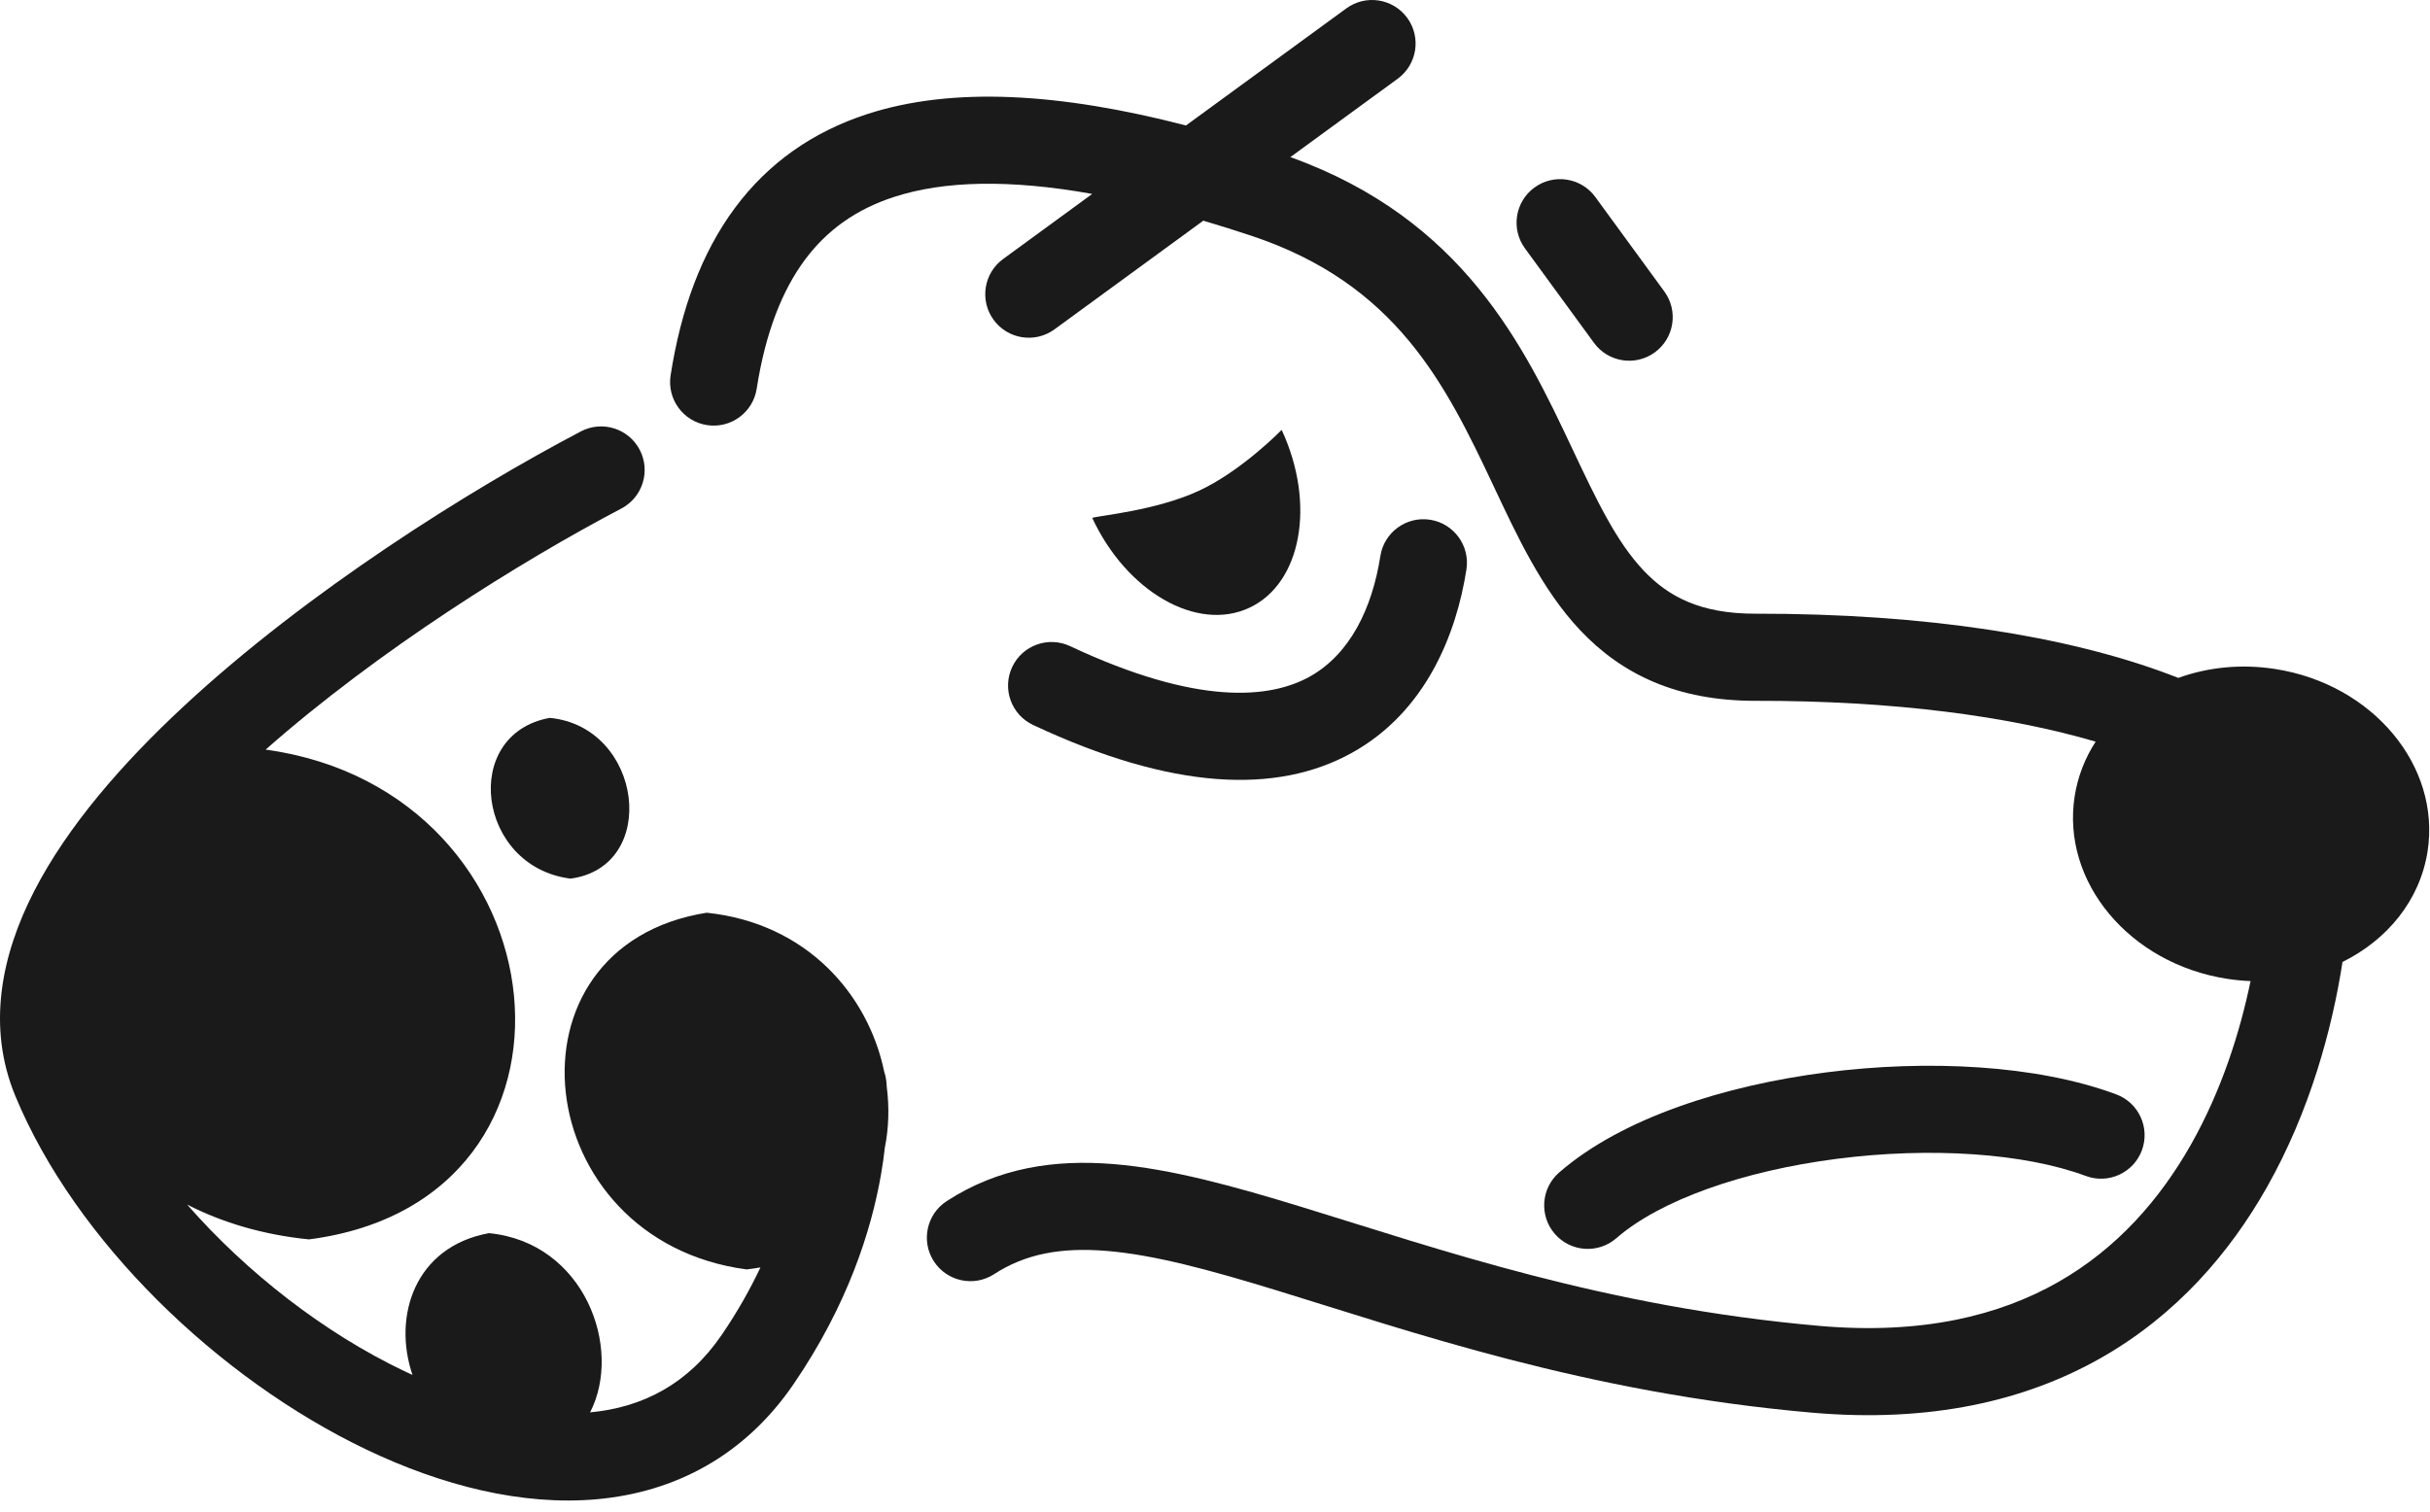
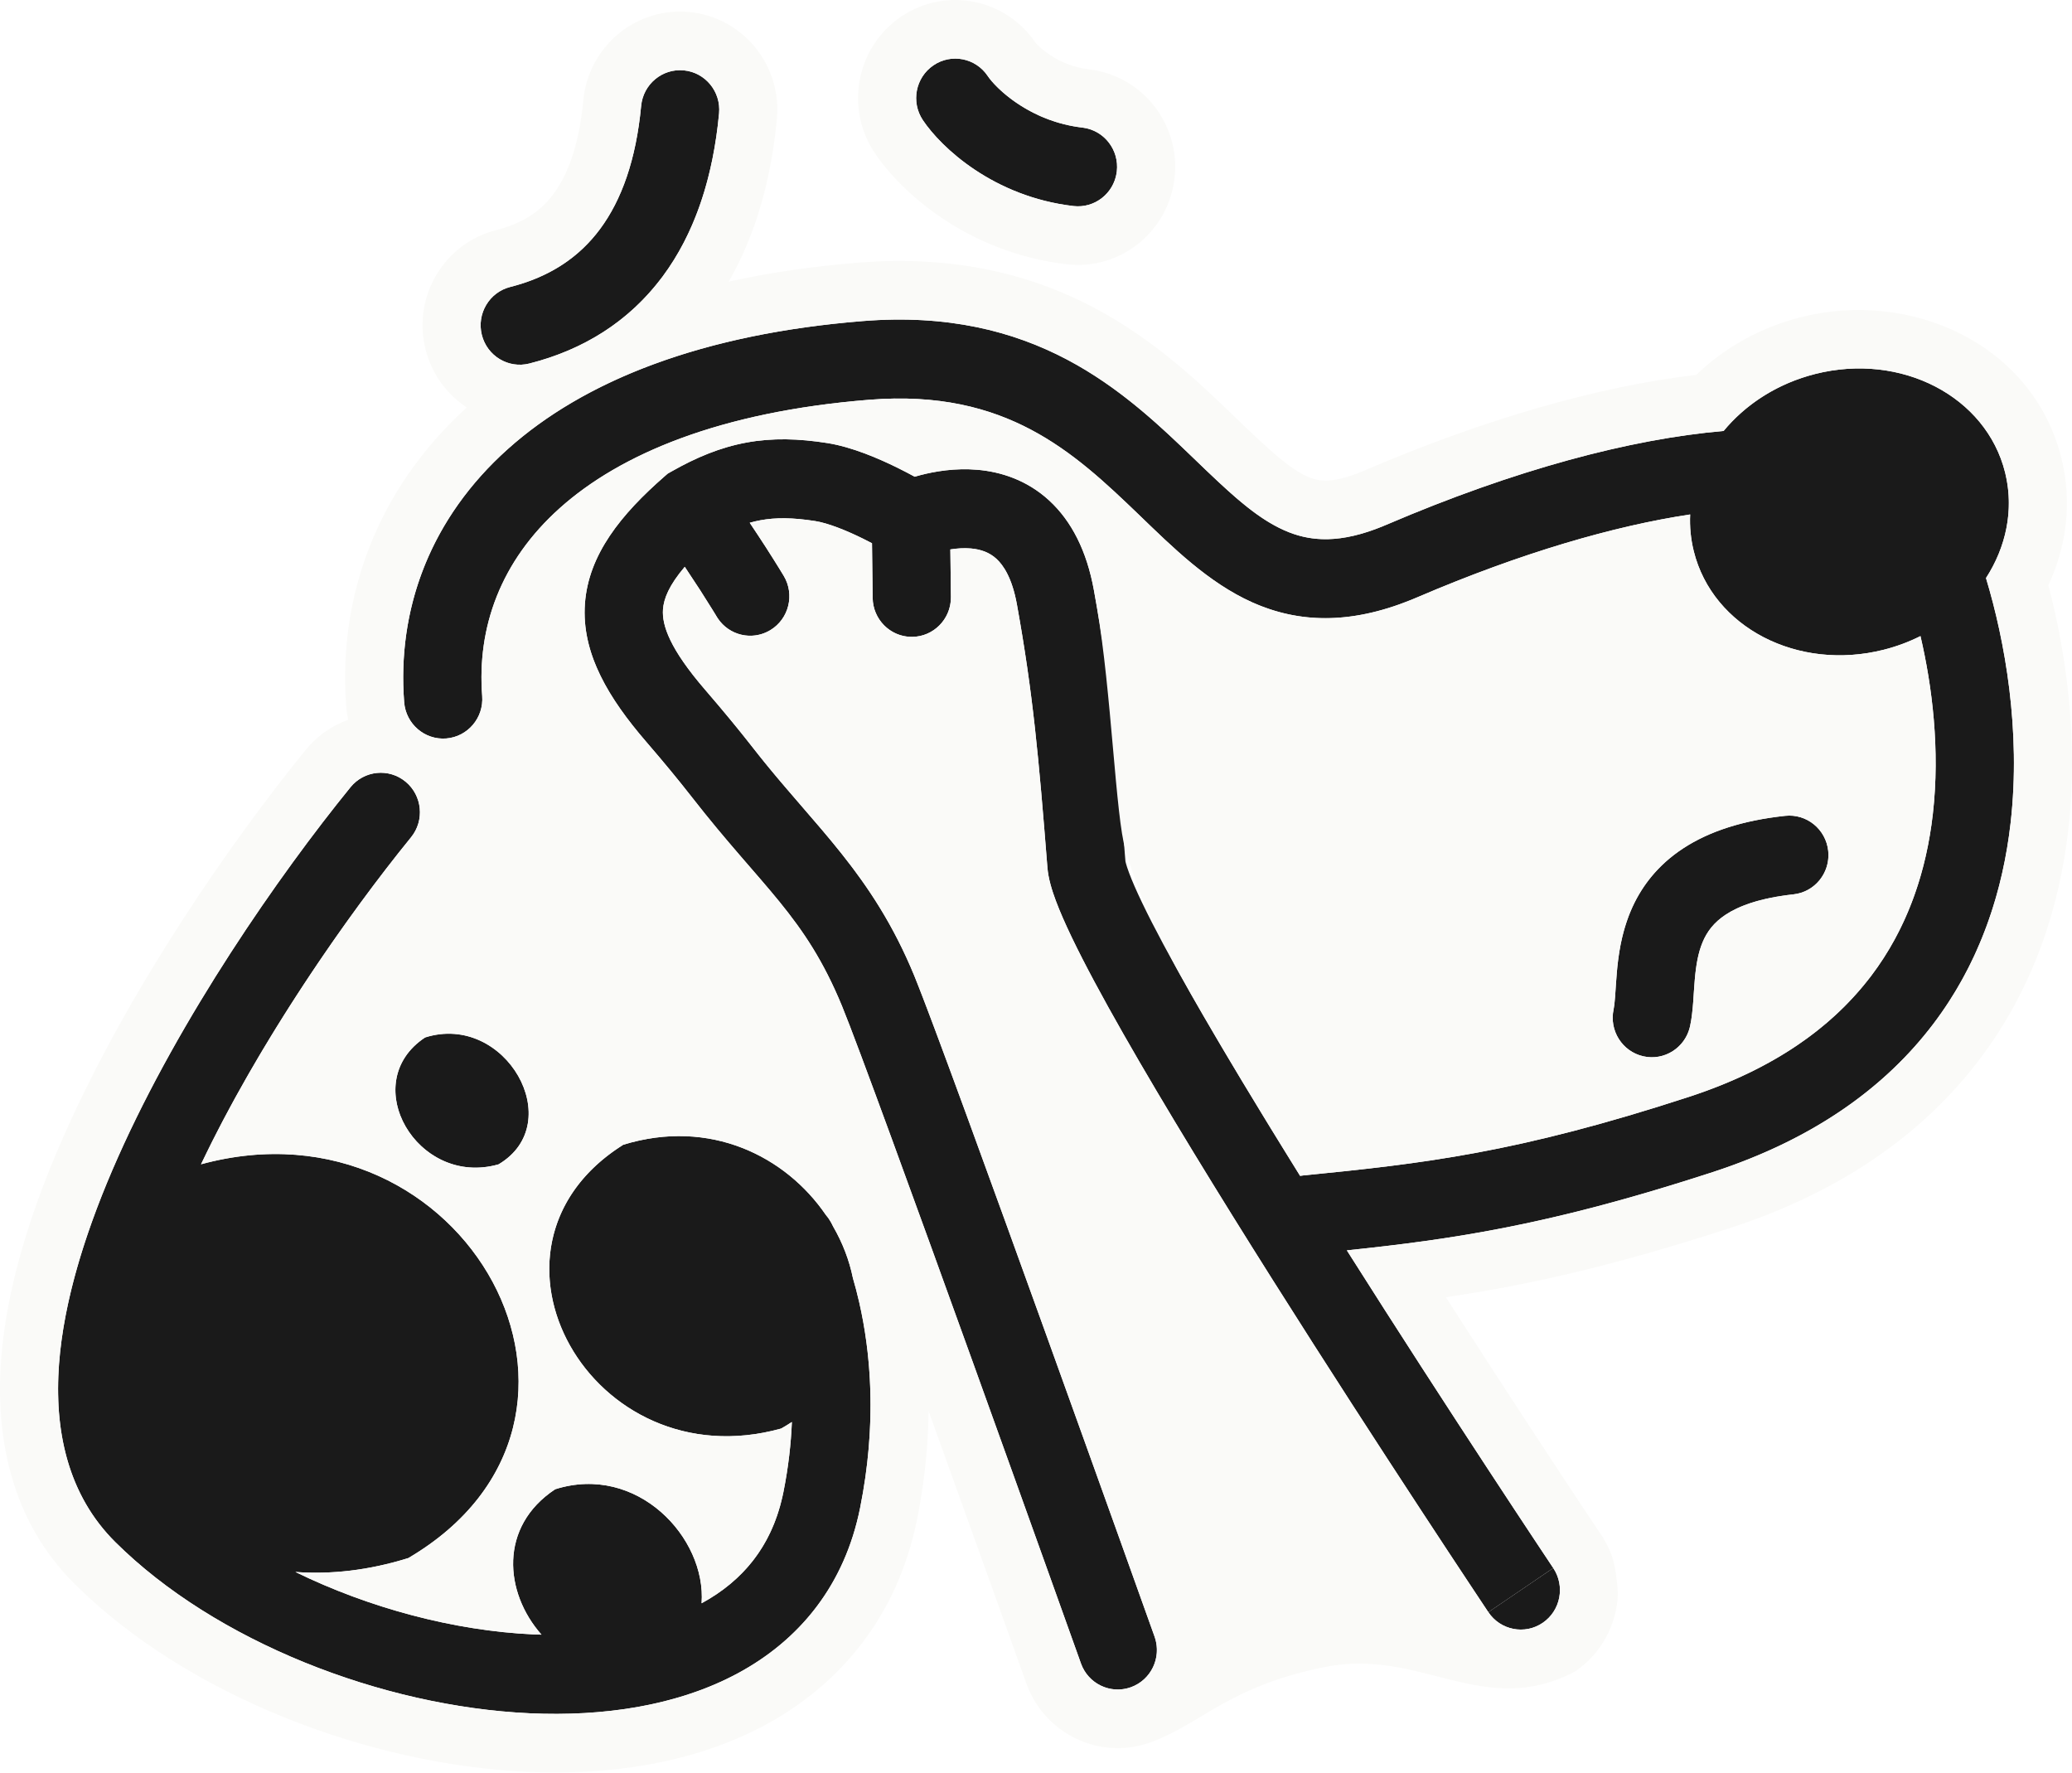
- <svg xmlns="http://www.w3.org/2000/svg" width="188" height="117" viewBox="0 0 188 117" fill="none">
-   <path d="M44.939 33.386C46.587 32.521 48.623 33.155 49.489 34.803C50.354 36.451 49.719 38.488 48.072 39.353C40.306 43.431 29.307 50.289 20.551 58.011C43.928 61.222 47.292 92.908 23.902 95.914C20.326 95.557 17.178 94.602 14.479 93.22C19.104 98.5 25.081 103.15 31.274 106.107C31.487 106.209 31.701 106.305 31.913 106.403C30.358 101.846 32.111 96.474 37.83 95.432C45.197 96.143 48.215 104.313 45.654 109.302C49.731 108.916 53.234 107.109 55.83 103.313C57.064 101.508 58.047 99.751 58.834 98.082C58.488 98.145 58.132 98.198 57.767 98.239C40.889 96.006 38.36 73.217 54.676 70.634C62.463 71.45 67.181 77.009 68.408 82.936C68.483 83.154 68.536 83.383 68.565 83.621L68.535 83.624V83.627C68.56 83.625 68.565 83.624 68.565 83.624V83.628C68.565 83.63 68.565 83.633 68.566 83.635C68.566 83.64 68.568 83.646 68.569 83.653C68.57 83.665 68.571 83.681 68.573 83.699C68.576 83.734 68.581 83.78 68.586 83.834C68.593 83.912 68.599 84.009 68.607 84.124C68.808 85.707 68.762 87.294 68.458 88.806C68.385 89.464 68.287 90.174 68.154 90.931C67.405 95.212 65.594 100.974 61.394 107.117C57.562 112.72 52.146 115.482 46.194 116.022C40.371 116.55 34.164 114.956 28.369 112.19C16.844 106.687 5.819 95.994 1.193 84.833C-1.023 79.488 0.071 73.96 2.653 68.945C5.222 63.953 9.439 59.093 14.218 54.653C23.796 45.754 36.325 37.909 44.939 33.386Z" fill="#1A1A1A" />
-   <path d="M104.161 0.649C105.664 -0.449 107.774 -0.121 108.871 1.382C109.969 2.885 109.64 4.993 108.138 6.091L99.831 12.158C113.255 16.978 117.95 26.898 121.622 34.683C123.555 38.78 125.053 41.921 127.158 44.151C129.046 46.149 131.524 47.501 135.811 47.493C149.022 47.472 159.993 49.24 167.849 52.201C168.077 52.286 168.302 52.374 168.526 52.462C170.799 51.64 173.376 51.36 176.028 51.773C183.567 52.948 188.843 59.267 187.812 65.887C187.222 69.673 184.695 72.734 181.231 74.445C180.43 79.626 178.711 85.991 175.383 91.875C172.517 96.942 168.4 101.754 162.561 105.078C156.698 108.416 149.323 110.124 140.178 109.323C122.652 107.787 109.122 103.032 98.759 99.857C93.506 98.247 89.256 97.104 85.605 96.805C82.054 96.515 79.31 97.046 76.912 98.604C75.352 99.617 73.266 99.174 72.252 97.615C71.238 96.054 71.682 93.966 73.242 92.953C77.235 90.359 81.588 89.714 86.154 90.087C90.62 90.453 95.509 91.813 100.733 93.413C111.324 96.659 124.101 101.148 140.767 102.609C148.717 103.305 154.694 101.802 159.227 99.222C163.783 96.628 167.108 92.816 169.516 88.558C171.877 84.382 173.3 79.876 174.117 75.924C173.515 75.901 172.905 75.843 172.292 75.747C164.752 74.573 159.477 68.254 160.508 61.633C160.749 60.086 161.313 58.659 162.133 57.396C155.494 55.445 146.59 54.217 135.822 54.235C129.747 54.245 125.469 52.178 122.258 48.778C119.266 45.608 117.323 41.369 115.526 37.558C111.82 29.701 108.021 21.965 96.789 18.237C95.522 17.816 94.291 17.43 93.095 17.078L81.582 25.488C80.079 26.585 77.971 26.257 76.873 24.754C75.776 23.251 76.105 21.142 77.608 20.044L84.502 15.007C78.095 13.861 73.025 13.987 69.169 15.241C66.24 16.193 63.977 17.805 62.262 20.12C60.518 22.476 59.222 25.723 58.542 30.086C58.256 31.925 56.532 33.184 54.693 32.898C52.854 32.611 51.596 30.888 51.882 29.049C52.679 23.933 54.281 19.571 56.845 16.109C59.438 12.607 62.895 10.194 67.085 8.831C73.701 6.681 82.022 7.187 91.753 9.711L104.161 0.649Z" fill="#1A1A1A" />
-   <path d="M141.266 82.993C149.1 81.988 157.557 82.398 163.724 84.69C165.468 85.338 166.357 87.278 165.709 89.022C165.061 90.766 163.121 91.655 161.376 91.007C156.595 89.23 149.338 88.752 142.124 89.678C134.85 90.612 128.449 92.867 125.049 95.824C123.645 97.045 121.515 96.896 120.294 95.492C119.073 94.087 119.221 91.959 120.625 90.738C125.511 86.489 133.492 83.992 141.266 82.993Z" fill="#1A1A1A" />
-   <path d="M42.531 55.555C49.744 56.252 51.054 67.079 44.138 67.995C36.916 67.088 35.599 56.818 42.531 55.555Z" fill="#1A1A1A" />
-   <path d="M106.793 43.033C107.08 41.194 108.802 39.936 110.641 40.222C112.48 40.508 113.739 42.232 113.452 44.071C112.679 49.034 110.341 55.065 104.599 58.256C98.79 61.484 90.686 61.155 79.926 56.104C78.241 55.313 77.517 53.306 78.308 51.621C79.099 49.937 81.105 49.213 82.789 50.003C92.687 54.65 98.266 54.064 101.324 52.365C104.45 50.628 106.166 47.06 106.793 43.033Z" fill="#1A1A1A" />
-   <path d="M99.158 33.269C101.818 38.995 100.693 45.161 96.646 47.04C92.598 48.92 87.161 45.802 84.502 40.077C85.041 39.898 89.4 39.52 92.718 37.997C96.033 36.476 99.153 33.274 99.158 33.269Z" fill="#1A1A1A" />
-   <path d="M118.714 14.512C120.217 13.415 122.325 13.743 123.423 15.245L128.764 22.558C129.861 24.061 129.533 26.169 128.03 27.267C126.528 28.365 124.418 28.037 123.321 26.534L117.98 19.221C116.882 17.718 117.211 15.61 118.714 14.512Z" fill="#1A1A1A" />
+ <svg xmlns="http://www.w3.org/2000/svg" width="159" height="136" viewBox="0 0 159 136" fill="none">
+   <path d="M26.898 60.4C27.951 59.107 29.843 58.919 31.126 59.98C32.408 61.042 32.595 62.951 31.543 64.244C26.583 70.341 19.934 79.872 15.426 89.334C35.731 83.806 49.494 108.867 31.336 119.548C28.278 120.503 25.365 120.815 22.671 120.616C28.299 123.368 34.819 125.125 40.928 125.405C41.137 125.415 41.345 125.419 41.553 125.425C38.694 122.197 38.269 117.135 42.602 114.269C48.897 112.279 54.211 117.989 53.839 123.017C57.053 121.269 59.302 118.545 60.116 114.491C60.502 112.565 60.699 110.765 60.766 109.108C60.504 109.281 60.23 109.45 59.945 109.611C45.315 113.673 35.328 95.687 47.825 87.835C54.506 85.782 60.313 88.739 63.376 93.223C63.509 93.375 63.629 93.543 63.733 93.725L63.711 93.737C63.712 93.738 63.713 93.739 63.713 93.739C63.732 93.729 63.734 93.728 63.735 93.728L63.739 93.737C63.742 93.741 63.744 93.745 63.747 93.75C63.753 93.76 63.76 93.773 63.767 93.787C63.782 93.815 63.803 93.851 63.825 93.894C63.856 93.951 63.891 94.022 63.932 94.106C64.656 95.355 65.173 96.696 65.45 98.065C65.617 98.633 65.781 99.252 65.934 99.922C66.806 103.729 67.32 109.136 66.004 115.693C64.804 121.675 61.317 125.858 56.618 128.39C52.021 130.867 46.372 131.721 40.654 131.459C29.282 130.938 16.52 125.945 8.848 118.323C5.173 114.673 4.152 109.712 4.53 104.655C4.907 99.621 6.681 94.119 9.063 88.769C13.836 78.046 21.398 67.162 26.898 60.4Z" fill="#1A1A1A" />
+   <path d="M66.205 24.635C72.703 24.112 77.745 25.405 81.89 27.594C85.953 29.74 89.036 32.696 91.611 35.176C94.321 37.786 96.308 39.685 98.528 40.678C100.47 41.547 102.809 41.797 106.396 40.26C116.261 36.033 125.116 33.682 132.265 33.068C133.956 31.02 136.389 29.429 139.293 28.695C145.89 27.027 152.415 30.412 153.867 36.256C154.567 39.073 153.956 41.945 152.4 44.354C153.849 49.151 155.1 56.038 154.288 63.154C153.695 68.353 151.986 73.779 148.347 78.577C144.693 83.394 139.231 87.391 131.445 89.93C119.064 93.967 111.632 95.075 103.354 95.939C107.276 102.135 111.141 108.087 114.073 112.561C115.612 114.909 116.893 116.849 117.788 118.201C118.236 118.877 118.588 119.406 118.828 119.766C118.947 119.945 119.039 120.083 119.1 120.176C119.131 120.222 119.155 120.256 119.171 120.279C119.178 120.291 119.183 120.3 119.187 120.306C119.189 120.308 119.191 120.31 119.192 120.312L119.192 120.314L116.703 122.008C114.356 123.604 114.22 123.695 114.212 123.7L114.21 123.699C114.209 123.698 114.207 123.694 114.205 123.691C114.201 123.685 114.195 123.676 114.188 123.664C114.172 123.64 114.147 123.604 114.116 123.558C114.054 123.464 113.961 123.325 113.84 123.143C113.599 122.781 113.245 122.248 112.795 121.568C111.894 120.209 110.607 118.26 109.062 115.902C105.972 111.187 101.844 104.829 97.698 98.26C93.555 91.699 89.376 84.899 86.193 79.312C84.604 76.523 83.24 73.996 82.249 71.931C81.754 70.901 81.332 69.945 81.019 69.106C80.729 68.328 80.444 67.424 80.376 66.572C79.705 58.054 79.266 53.197 78.037 46.386C77.667 44.336 76.989 43.36 76.465 42.879C75.94 42.397 75.288 42.152 74.499 42.083C73.974 42.037 73.434 42.076 72.928 42.157L72.972 45.801C72.991 47.475 71.662 48.847 70.004 48.867C68.345 48.886 66.985 47.547 66.965 45.874L66.915 41.682C66.699 41.569 66.467 41.449 66.222 41.329C64.906 40.682 63.524 40.132 62.556 39.981C60.809 39.708 59.52 39.705 58.358 39.918C58.087 39.968 57.812 40.032 57.532 40.111C57.997 40.804 58.416 41.44 58.773 41.994C59.195 42.651 59.534 43.194 59.769 43.574C59.887 43.764 59.978 43.915 60.041 44.018C60.072 44.07 60.097 44.111 60.114 44.139C60.122 44.152 60.129 44.163 60.133 44.171C60.135 44.175 60.138 44.178 60.139 44.18L60.142 44.184C60.999 45.616 60.543 47.479 59.123 48.344C57.748 49.182 55.972 48.777 55.083 47.449L54.999 47.318L54.996 47.312C54.993 47.307 54.988 47.299 54.981 47.288C54.968 47.266 54.948 47.231 54.92 47.185C54.865 47.094 54.78 46.957 54.671 46.78C54.453 46.427 54.133 45.915 53.733 45.292C53.391 44.761 52.989 44.152 52.547 43.491C51.341 44.907 50.934 45.94 50.876 46.76C50.79 47.982 51.399 49.781 54.107 52.922C55.496 54.533 56.712 56.006 57.786 57.383C62.426 63.34 66.879 66.915 70.155 74.853C71.382 77.826 76.014 90.569 80.295 102.442C82.446 108.407 84.523 114.191 86.061 118.483C86.83 120.629 87.464 122.403 87.906 123.64C88.127 124.259 88.301 124.743 88.419 125.072C88.478 125.237 88.523 125.364 88.554 125.449C88.569 125.491 88.58 125.524 88.588 125.546C88.591 125.556 88.595 125.564 88.597 125.569C88.597 125.572 88.599 125.575 88.599 125.576L88.6 125.577C89.162 127.151 88.353 128.888 86.792 129.455C85.232 130.023 83.51 129.207 82.948 127.633V127.63C82.947 127.629 82.947 127.627 82.946 127.625C82.944 127.619 82.94 127.61 82.936 127.599C82.929 127.578 82.917 127.546 82.902 127.504C82.872 127.419 82.828 127.293 82.769 127.129C82.651 126.799 82.478 126.315 82.256 125.697C81.814 124.461 81.18 122.688 80.411 120.544C78.874 116.254 76.799 110.474 74.65 104.514C70.332 92.539 65.767 79.989 64.609 77.183C61.75 70.256 58.545 68.166 53.062 61.127C52.065 59.848 50.915 58.455 49.574 56.9C46.674 53.536 44.618 50.113 44.885 46.33C45.152 42.547 47.668 39.453 51.011 36.538L51.238 36.341L51.499 36.192C53.431 35.093 55.276 34.325 57.283 33.956C59.289 33.588 61.286 33.65 63.477 33.993C65.387 34.292 67.447 35.191 68.851 35.881C69.353 36.127 69.807 36.369 70.191 36.577C70.328 36.537 70.473 36.496 70.625 36.457C71.716 36.173 73.293 35.895 75.019 36.046C76.775 36.2 78.782 36.812 80.509 38.397C82.235 39.983 83.403 42.285 83.947 45.301C85.233 52.43 85.69 57.544 86.364 66.092C86.362 66.06 86.394 66.309 86.642 66.972C86.866 67.574 87.202 68.348 87.654 69.288C88.556 71.167 89.841 73.554 91.401 76.291C93.758 80.429 96.691 85.277 99.766 90.223C99.846 90.209 99.927 90.197 100.009 90.189C109.249 89.276 116.425 88.459 129.597 84.164C136.366 81.957 140.751 78.619 143.576 74.895C146.416 71.151 147.822 66.831 148.321 62.461C148.884 57.522 148.272 52.656 147.372 48.807C146.494 49.247 145.55 49.602 144.549 49.855C137.952 51.523 131.428 48.138 129.976 42.295C129.742 41.354 129.655 40.408 129.699 39.474C123.873 40.354 116.761 42.401 108.745 45.837C103.831 47.942 99.746 47.852 96.093 46.218C92.719 44.709 89.94 41.946 87.462 39.559C84.848 37.041 82.321 34.663 79.104 32.963C75.968 31.307 72.058 30.242 66.684 30.675C55.224 31.598 47.577 34.851 42.957 38.986C38.407 43.06 36.596 48.15 37.002 53.406C37.13 55.074 35.894 56.532 34.24 56.662C32.587 56.791 31.142 55.544 31.014 53.876C30.463 46.745 33 39.798 38.97 34.454C44.871 29.171 53.921 25.624 66.205 24.635Z" fill="#1A1A1A" />
+   <path d="M119.193 120.314C120.12 121.702 119.757 123.585 118.381 124.52C117.006 125.455 115.139 125.087 114.212 123.7L116.703 122.008L119.193 120.314Z" fill="#1A1A1A" />
+   <path d="M32.62 79.603C38.784 77.653 43.618 86.16 38.258 89.34C32.015 91.118 27.369 83.076 32.62 79.603Z" fill="#1A1A1A" />
+   <path d="M136.986 62.598C138.636 62.42 140.116 63.624 140.293 65.288C140.469 66.952 139.276 68.444 137.627 68.623C135.012 68.906 133.418 69.531 132.438 70.173C131.5 70.787 130.987 71.505 130.661 72.276C130.31 73.107 130.148 74.065 130.052 75.186C129.999 75.801 129.981 76.232 129.932 76.884C129.891 77.437 129.83 78.107 129.69 78.747C129.331 80.381 127.727 81.412 126.108 81.05C124.488 80.688 123.467 79.07 123.826 77.436C123.867 77.25 123.903 76.949 123.941 76.432C123.972 76.014 124.014 75.274 124.067 74.664C124.181 73.333 124.409 71.616 125.136 69.899C125.887 68.122 127.14 66.419 129.167 65.091C131.154 63.79 133.726 62.95 136.986 62.598Z" fill="#1A1A1A" />
+   <path d="M49.199 8.129C49.355 6.463 50.821 5.24 52.472 5.398C54.123 5.555 55.336 7.033 55.18 8.699C54.719 13.613 53.334 17.867 50.856 21.205C48.349 24.581 44.871 26.819 40.618 27.894C39.008 28.301 37.377 27.314 36.973 25.691C36.57 24.068 37.548 22.424 39.157 22.017C42.187 21.251 44.436 19.743 46.047 17.572C47.688 15.362 48.811 12.266 49.199 8.129Z" fill="#1A1A1A" />
+   <path d="M71.629 5.013C73.004 4.078 74.87 4.445 75.797 5.832C76.408 6.747 78.979 9.313 83.064 9.79C84.712 9.983 85.894 11.487 85.703 13.149C85.513 14.811 84.021 16.003 82.373 15.81C76.242 15.094 72.224 11.323 70.817 9.218C69.89 7.83 70.253 5.948 71.629 5.013Z" fill="#1A1A1A" />
+   <path fill-rule="evenodd" clip-rule="evenodd" d="M44.807 7.322C45.377 3.383 48.916 0.544 52.89 0.922C56.863 1.301 59.814 4.758 59.642 8.736L59.616 9.122C59.192 13.645 58.044 17.912 55.92 21.609C59.015 20.926 62.327 20.438 65.85 20.155C73.18 19.564 79.064 21.027 83.957 23.611C88.646 26.088 92.14 29.471 94.688 31.925C97.582 34.713 98.974 35.961 100.334 36.569L100.509 36.643C100.914 36.804 101.303 36.884 101.772 36.876C102.347 36.867 103.258 36.721 104.653 36.123C114.074 32.085 122.774 29.632 130.163 28.765C132.326 26.685 135.083 25.125 138.209 24.335C146.648 22.201 156.011 26.396 158.189 35.163C159.036 38.572 158.561 41.962 157.186 44.905C158.513 49.95 159.515 56.66 158.715 63.668C158.051 69.483 156.119 75.73 151.886 81.309C147.616 86.937 141.355 91.422 132.816 94.207C123.66 97.193 117.082 98.629 110.947 99.533C113.468 103.46 115.836 107.1 117.79 110.082C119.324 112.423 120.6 114.357 121.492 115.703C121.938 116.375 122.289 116.901 122.527 117.26C122.609 117.383 122.666 117.469 122.713 117.539L122.866 117.768C122.874 117.78 122.881 117.792 122.889 117.802L123.044 118.032L123.079 118.104C123.296 118.464 123.451 118.765 123.629 119.216C124.087 120.372 124.153 122.358 124.153 122.358C124.045 124.652 122.904 126.867 120.872 128.248C113.84 131.954 109.061 126.414 101.659 127.908C94.257 129.401 92.178 132.276 88.303 133.685C84.458 135.082 80.218 133.098 78.788 129.246L78.787 129.241C78.784 129.234 78.778 129.218 78.771 129.199C78.766 129.186 78.76 129.17 78.753 129.152C78.757 129.163 78.761 129.174 78.764 129.182C78.761 129.174 78.757 129.165 78.754 129.157L78.491 128.419V128.415C78.38 128.107 78.239 127.712 78.064 127.223C77.622 125.988 76.988 124.216 76.22 122.072C74.874 118.317 73.114 113.42 71.256 108.261C71.231 110.614 71.009 113.172 70.502 115.908L70.371 116.586C68.887 123.982 64.495 129.242 58.717 132.356C53.191 135.333 46.672 136.235 40.452 135.95C28.167 135.387 14.3 130.049 5.72 121.526C0.78 116.619 -0.35 110.14 0.086 104.317C0.517 98.547 2.514 92.503 4.996 86.928C9.984 75.723 17.799 64.497 23.453 57.548L23.703 57.255C24.553 56.312 25.594 55.634 26.717 55.232C26.647 54.905 26.596 54.569 26.57 54.225C25.918 45.782 28.933 37.531 35.823 31.264C34.297 30.265 33.127 28.705 32.649 26.785C31.648 22.752 34.079 18.667 38.073 17.657L38.462 17.551C40.36 16.999 41.59 16.074 42.479 14.878C43.499 13.503 44.428 11.266 44.762 7.707L44.807 7.322ZM31.126 59.98C29.843 58.919 27.951 59.107 26.898 60.4C21.398 67.162 13.836 78.046 9.063 88.769L8.623 89.774C6.464 94.806 4.883 99.936 4.53 104.655L4.498 105.129C4.218 110.021 5.288 114.787 8.848 118.323C16.52 125.945 29.282 130.938 40.654 131.459C46.193 131.713 51.667 130.919 56.183 128.618L56.618 128.39C61.17 125.938 64.584 121.935 65.884 116.249L66.004 115.693C67.237 109.546 66.862 104.41 66.092 100.655L65.934 99.922C65.781 99.252 65.617 98.633 65.45 98.065C65.173 96.696 64.656 95.355 63.932 94.106C63.891 94.022 63.856 93.951 63.825 93.894C63.803 93.851 63.782 93.815 63.767 93.787C63.76 93.773 63.753 93.76 63.747 93.75C63.744 93.745 63.742 93.741 63.739 93.737L63.735 93.728C63.734 93.728 63.732 93.729 63.713 93.739L63.711 93.737L63.733 93.725C63.629 93.543 63.509 93.375 63.376 93.223C60.313 88.739 54.506 85.782 47.825 87.835L47.535 88.021C35.484 95.967 45.43 113.641 59.945 109.611C60.23 109.45 60.504 109.281 60.766 109.108C60.699 110.765 60.502 112.565 60.116 114.491L60.034 114.868C59.16 118.714 56.953 121.324 53.839 123.017C54.211 117.989 48.897 112.279 42.602 114.269C38.269 117.135 38.694 122.197 41.553 125.425C41.345 125.419 41.137 125.415 40.928 125.405C34.819 125.125 28.299 123.368 22.671 120.616C25.365 120.815 28.278 120.503 31.336 119.548C49.494 108.867 35.731 83.806 15.426 89.334C19.652 80.464 25.76 71.532 30.593 65.427L31.543 64.244C32.595 62.951 32.408 61.042 31.126 59.98ZM81.89 27.594C77.745 25.405 72.703 24.112 66.205 24.635L65.063 24.735C53.358 25.847 44.687 29.336 38.97 34.454L38.419 34.96C32.843 40.233 30.481 46.968 31.014 53.876C31.142 55.544 32.587 56.791 34.24 56.662C35.894 56.532 37.13 55.074 37.002 53.406C36.596 48.15 38.407 43.06 42.957 38.986C47.577 34.851 55.224 31.598 66.684 30.675C72.058 30.242 75.968 31.307 79.104 32.963C82.321 34.663 84.848 37.041 87.462 39.559C89.94 41.946 92.719 44.709 96.093 46.218C99.632 47.801 103.575 47.935 108.286 46.028L108.745 45.837C116.761 42.401 123.873 40.354 129.699 39.474C129.655 40.408 129.742 41.354 129.976 42.295C131.428 48.138 137.952 51.523 144.549 49.855C145.55 49.602 146.494 49.247 147.372 48.807C148.272 52.656 148.884 57.522 148.321 62.461L148.216 63.28C147.64 67.369 146.238 71.385 143.576 74.895L143.306 75.243C140.474 78.827 136.154 82.025 129.597 84.164C116.425 88.459 109.249 89.276 100.009 90.189C99.927 90.197 99.846 90.209 99.766 90.223L98.62 88.375C96.345 84.691 94.181 81.105 92.31 77.876L91.401 76.291C90.09 73.99 89.594 72.977 88.735 71.265C87.678 69.158 87.111 67.661 86.363 65.192C85.615 62.724 85.29 53.083 84.178 46.615L83.947 45.301C83.403 42.285 82.235 39.983 80.509 38.397C78.782 36.812 76.775 36.2 75.019 36.046C73.293 35.895 71.716 36.173 70.625 36.457L70.191 36.577L69.564 36.243L68.851 35.881C67.447 35.191 65.387 34.292 63.477 33.993C61.286 33.65 59.289 33.588 57.283 33.956C55.276 34.325 53.431 35.093 51.499 36.192L51.238 36.341L51.011 36.538C47.668 39.453 45.152 42.547 44.885 46.33L44.867 46.684C44.747 50.327 46.765 53.641 49.574 56.9C50.915 58.455 52.065 59.848 53.062 61.127C58.545 68.166 61.75 70.256 64.609 77.183C65.767 79.989 70.332 92.539 74.65 104.514C76.799 110.474 78.874 116.254 80.411 120.544C81.18 122.688 81.814 124.461 82.256 125.697C82.478 126.315 82.651 126.799 82.769 127.129C82.828 127.293 82.872 127.419 82.902 127.504C82.917 127.546 82.929 127.578 82.936 127.599C82.94 127.61 82.944 127.619 82.946 127.625L82.948 127.63V127.633C83.493 129.157 85.124 129.971 86.645 129.505L86.792 129.455C88.304 128.906 89.11 127.259 88.648 125.726L88.6 125.577L88.599 125.576C88.599 125.576 88.597 125.572 88.597 125.569L88.588 125.546L88.554 125.449L86.061 118.483C85.292 116.337 84.388 113.818 83.407 111.09L80.295 102.442C76.282 91.311 71.959 79.416 70.424 75.523L70.155 74.853C66.981 67.163 62.702 63.568 58.219 57.936L57.786 57.383C56.981 56.35 56.095 55.263 55.117 54.105L54.107 52.922C51.399 49.781 50.79 47.982 50.876 46.76C50.934 45.94 51.341 44.907 52.547 43.491C52.989 44.152 53.391 44.761 53.733 45.292C54.133 45.915 54.453 46.427 54.671 46.78C54.78 46.957 54.865 47.094 54.92 47.185C54.948 47.231 54.968 47.266 54.981 47.288C54.988 47.299 54.993 47.307 54.996 47.312L54.999 47.318L55.083 47.449C55.944 48.735 57.637 49.156 58.992 48.42L59.123 48.344C60.543 47.479 60.999 45.616 60.142 44.184L60.139 44.18C60.138 44.178 60.135 44.175 60.133 44.171C60.129 44.163 60.122 44.152 60.114 44.139C60.097 44.111 60.072 44.07 60.041 44.018C59.978 43.915 59.887 43.764 59.769 43.574C59.534 43.194 59.195 42.651 58.773 41.994C58.416 41.44 57.997 40.804 57.532 40.111C57.812 40.032 58.087 39.968 58.358 39.918C59.52 39.705 60.809 39.708 62.556 39.981C63.524 40.132 64.906 40.682 66.222 41.329C66.467 41.449 66.699 41.569 66.915 41.682L66.965 45.874C66.984 47.495 68.261 48.803 69.848 48.865L70.004 48.867C71.61 48.847 72.907 47.559 72.969 45.958L72.972 45.801L72.928 42.157C73.434 42.076 73.974 42.037 74.499 42.083C75.288 42.152 75.94 42.397 76.465 42.879C76.989 43.36 77.667 44.336 78.037 46.386C79.266 53.197 79.705 58.054 80.376 66.572C80.444 67.424 80.729 68.328 81.019 69.106C81.332 69.945 81.754 70.901 82.249 71.931C83.24 73.996 84.604 76.523 86.193 79.312C89.376 84.899 93.555 91.699 97.698 98.26C101.844 104.829 105.972 111.187 109.062 115.902C110.607 118.26 111.894 120.209 112.795 121.568C113.245 122.248 113.599 122.781 113.84 123.143C113.961 123.325 114.054 123.464 114.116 123.558C114.147 123.604 114.172 123.64 114.188 123.664C114.195 123.676 114.201 123.685 114.205 123.691C114.207 123.694 114.209 123.698 114.21 123.699L114.212 123.7C115.139 125.087 117.006 125.455 118.381 124.52C119.757 123.585 120.12 121.702 119.193 120.314L116.703 122.008L119.192 120.314L119.192 120.312C119.192 120.312 119.189 120.308 119.187 120.306C119.183 120.3 119.178 120.291 119.171 120.279C119.155 120.256 119.131 120.222 119.1 120.176C119.039 120.083 118.947 119.945 118.828 119.766C118.588 119.406 118.236 118.877 117.788 118.201C117.341 117.525 116.795 116.702 116.171 115.755L114.073 112.561C111.141 108.087 107.276 102.135 103.354 95.939C111.373 95.102 118.599 94.037 130.298 90.3L131.445 89.93C138.987 87.47 144.348 83.642 147.998 79.026L148.347 78.577C151.759 74.079 153.473 69.029 154.163 64.131L154.288 63.154C155.1 56.038 153.849 49.151 152.4 44.354C153.908 42.021 154.527 39.252 153.928 36.52L153.867 36.256C152.415 30.412 145.89 27.027 139.293 28.695L138.754 28.843C136.088 29.63 133.851 31.148 132.265 33.068C125.116 33.682 116.261 36.033 106.396 40.26L106.063 40.4C102.883 41.692 100.704 41.546 98.897 40.834L98.528 40.678C96.586 39.809 94.821 38.247 92.595 36.121L91.611 35.176C89.197 32.851 86.336 30.108 82.64 28.006L81.89 27.594ZM38.258 89.34C43.618 86.16 38.784 77.653 32.62 79.603L32.38 79.769C27.592 83.269 31.969 90.845 37.966 89.416L38.258 89.34ZM140.293 65.288C140.116 63.624 138.636 62.42 136.986 62.598C133.726 62.95 131.154 63.79 129.167 65.091L128.795 65.344C126.984 66.632 125.84 68.233 125.136 69.899L125.005 70.221C124.381 71.829 124.174 73.416 124.067 74.664L123.996 75.62C123.975 75.933 123.957 76.223 123.941 76.432C123.903 76.949 123.867 77.25 123.826 77.436C123.467 79.07 124.488 80.688 126.108 81.05C127.676 81.401 129.23 80.444 129.652 78.899L129.69 78.747C129.795 78.267 129.855 77.77 129.896 77.319L129.932 76.884C129.957 76.559 129.972 76.288 129.989 76.022L130.052 75.186C130.148 74.065 130.31 73.107 130.661 72.276C130.987 71.505 131.5 70.787 132.438 70.173C133.357 69.571 134.814 68.984 137.148 68.68L137.627 68.623C139.224 68.45 140.394 67.044 140.305 65.444L140.293 65.288ZM52.472 5.398C50.821 5.24 49.355 6.463 49.199 8.129C48.811 12.266 47.688 15.362 46.047 17.572L45.737 17.972C44.151 19.928 41.998 21.299 39.157 22.017C37.548 22.424 36.57 24.068 36.973 25.691C37.377 27.314 39.008 28.301 40.618 27.894C44.738 26.853 48.131 24.721 50.618 21.518L50.856 21.205C53.179 18.076 54.541 14.141 55.082 9.613L55.18 8.699C55.336 7.033 54.123 5.555 52.472 5.398Z" fill="#FAFAF8" />
+   <path d="M78.765 129.184C78.768 129.194 78.772 129.202 78.774 129.209L78.782 129.23L78.765 129.184Z" fill="#FAFAF8" />
+   <path fill-rule="evenodd" clip-rule="evenodd" d="M69.138 1.285C72.555 -1.037 77.189 -0.125 79.492 3.319L79.481 3.302C79.504 3.32 79.853 3.74 80.575 4.219C81.334 4.723 82.346 5.181 83.576 5.325C87.667 5.803 90.604 9.536 90.13 13.666C89.67 17.667 86.179 20.568 82.242 20.311L81.86 20.276C74.208 19.382 69.115 14.717 67.12 11.731C64.818 8.284 65.722 3.609 69.137 1.286L69.138 1.285ZM75.797 5.832C74.87 4.445 73.004 4.078 71.629 5.013C70.253 5.948 69.89 7.83 70.817 9.218C72.224 11.323 76.242 15.094 82.373 15.81C83.969 15.996 85.418 14.884 85.681 13.303L85.703 13.149C85.888 11.539 84.784 10.077 83.217 9.812L83.064 9.79C79.235 9.343 76.736 7.06 75.934 6.023L75.797 5.832Z" fill="#FAFAF8" />
</svg>
